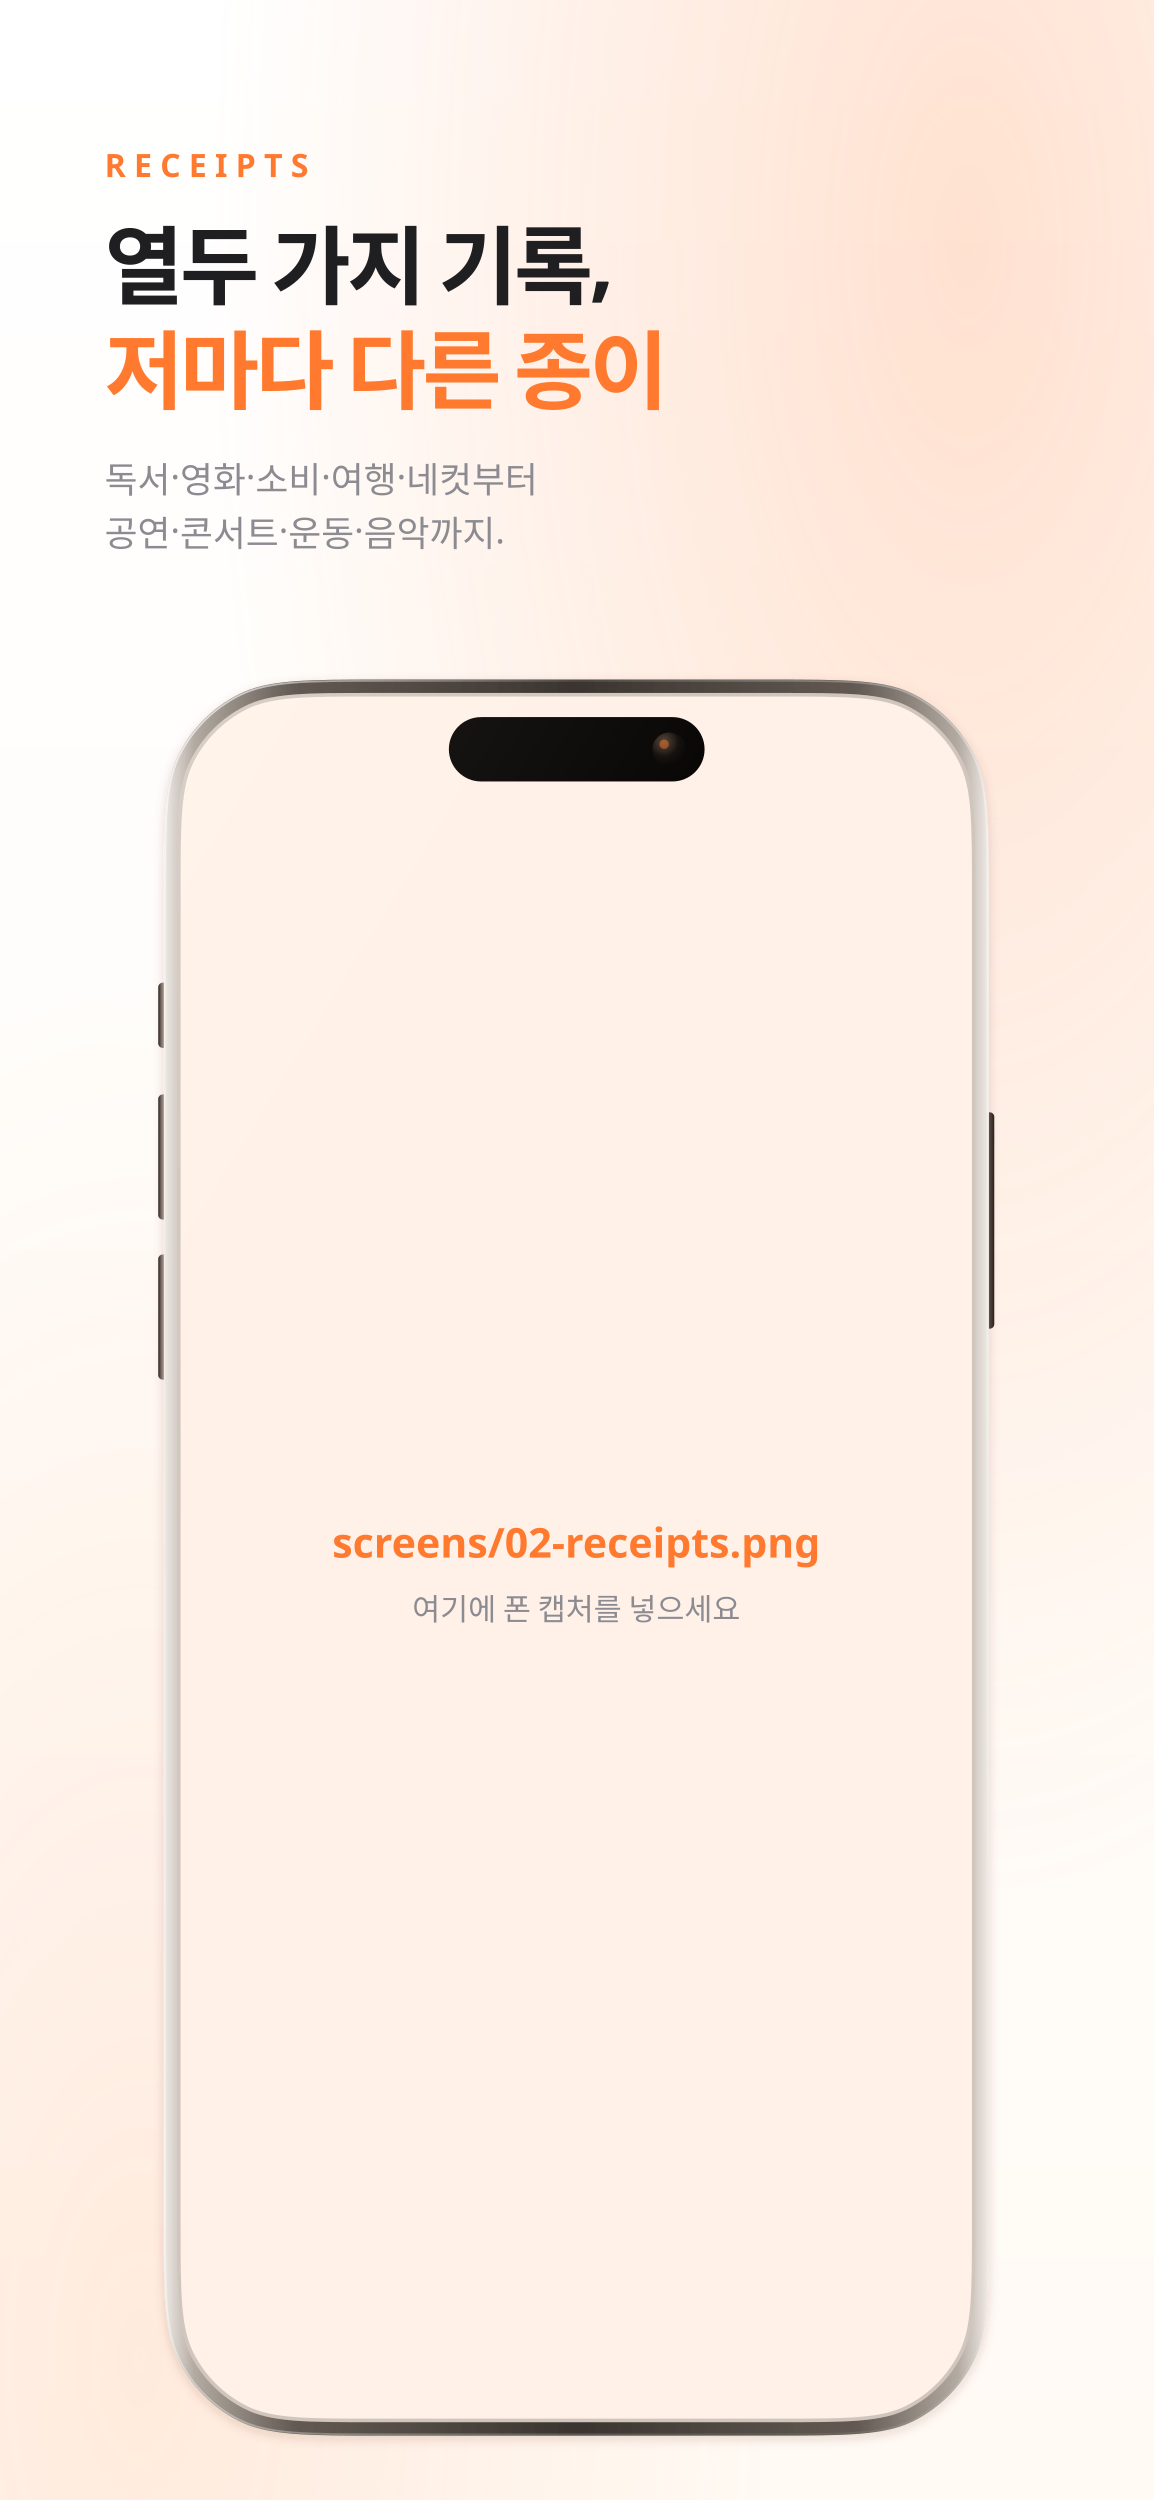
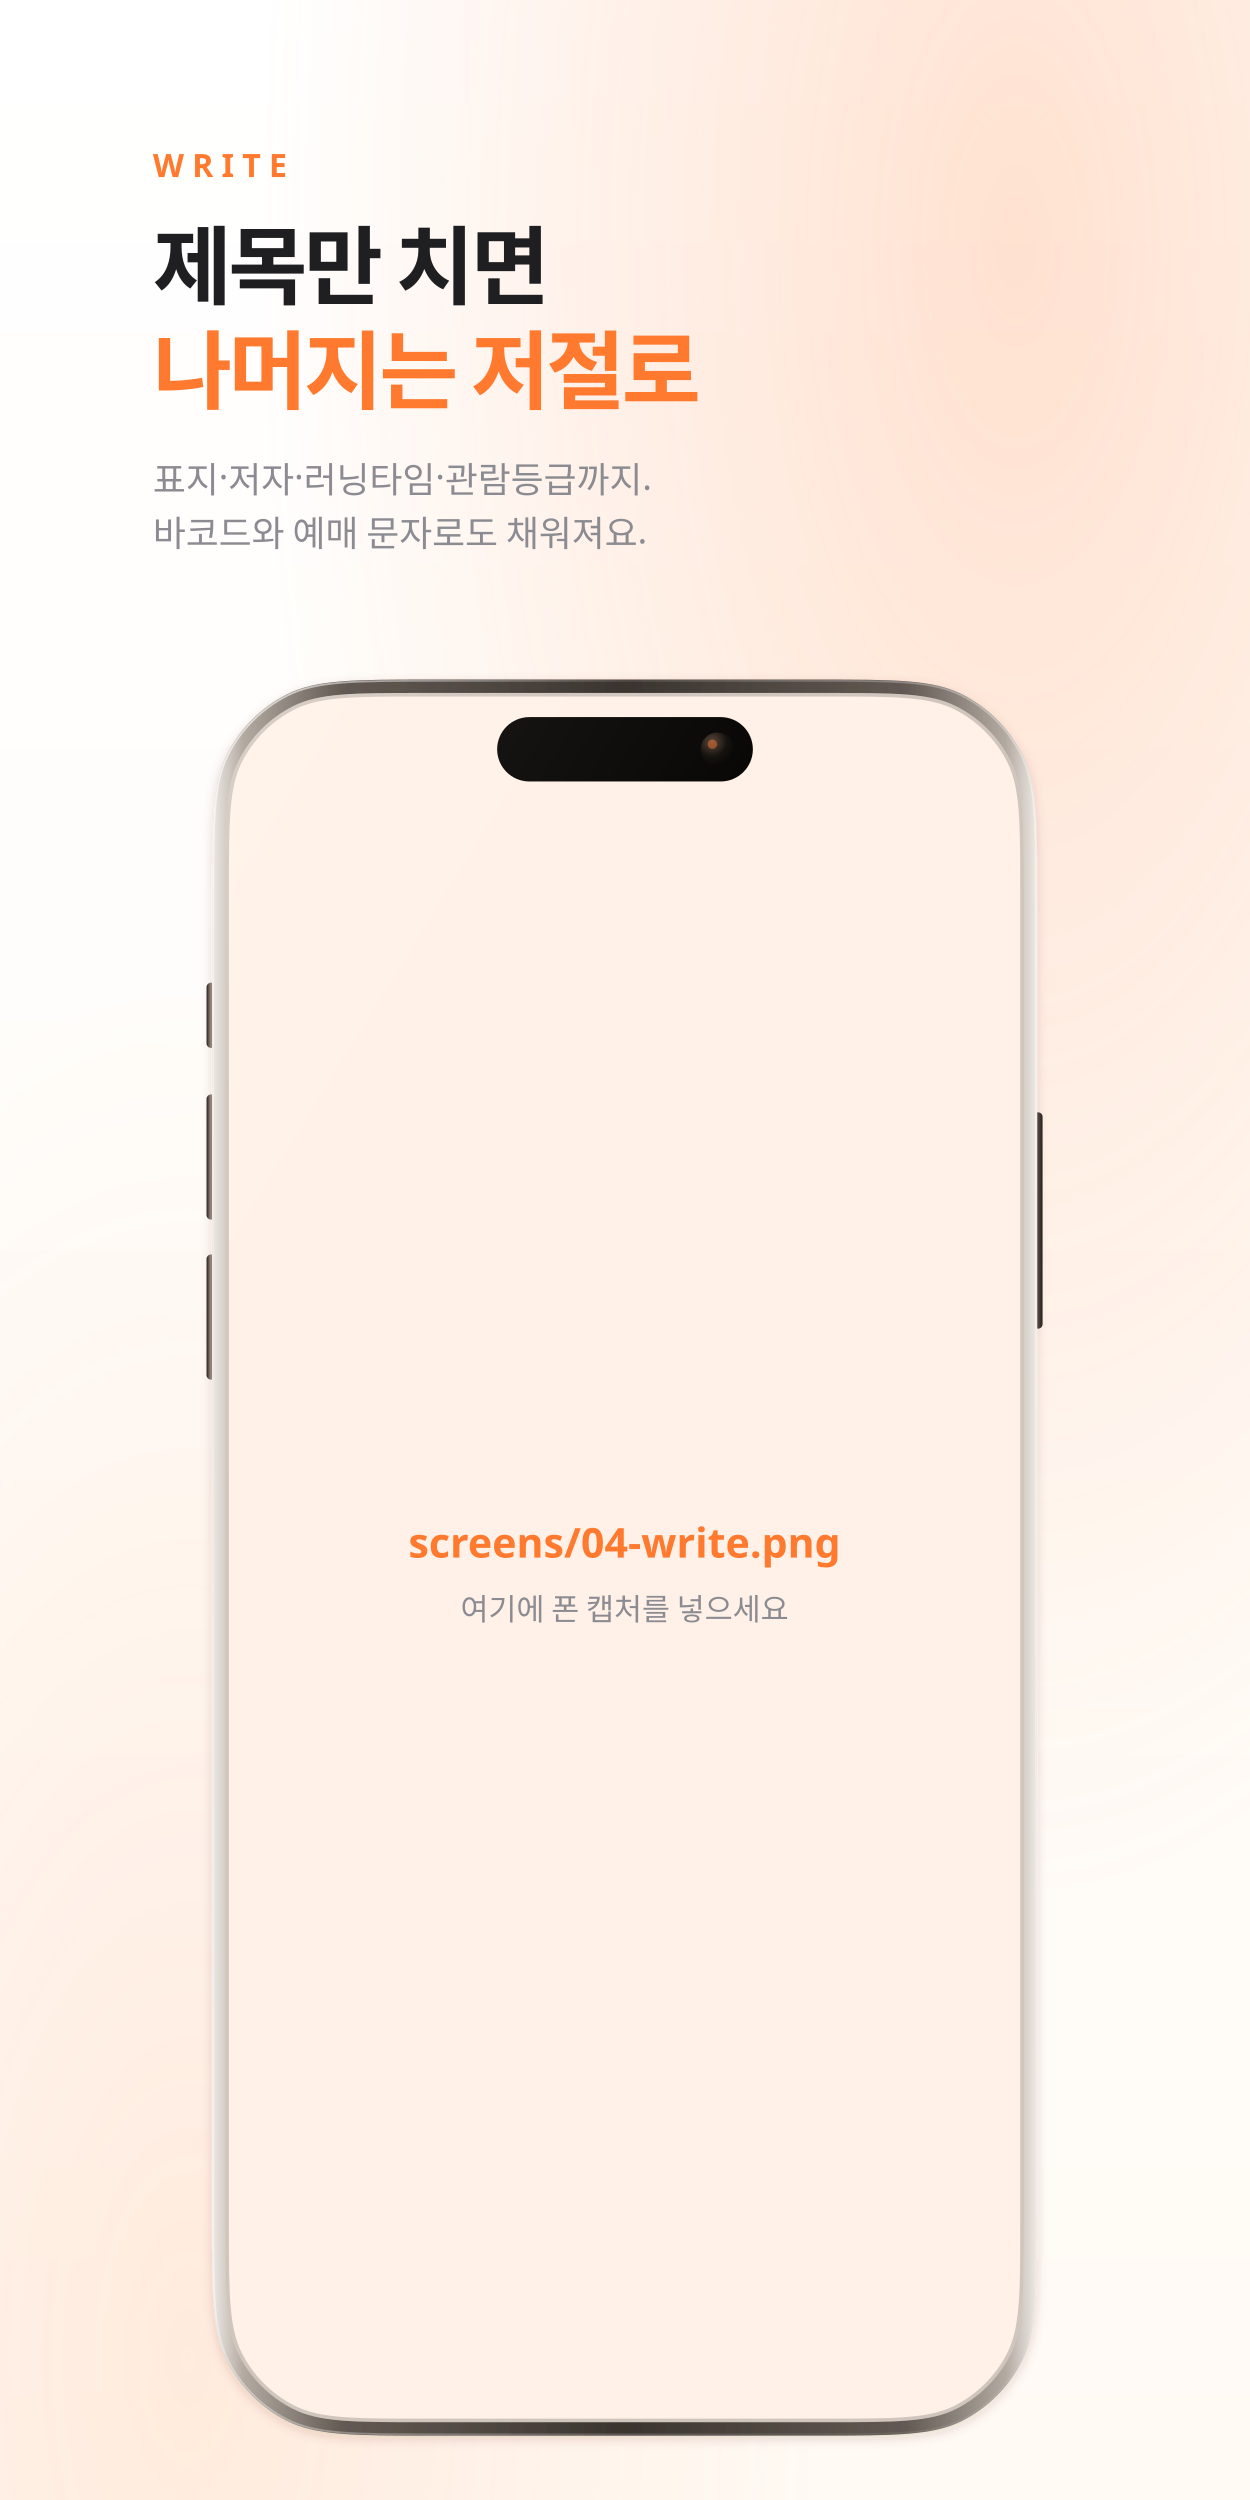
- <svg xmlns="http://www.w3.org/2000/svg" width="1290" height="2796" viewBox="0 0 1290 2796">
+ <svg xmlns="http://www.w3.org/2000/svg" width="1080" height="2160" viewBox="-54.00 0 1398.00 2796">
  <defs>
    <linearGradient id="bg" x1="0" y1="0" x2="0" y2="1" gradientUnits="userSpaceOnUse" gradientTransform="scale(1290 2796)">
      <stop offset="0" stop-color="#ffffff" />
      <stop offset="1" stop-color="#fffaf4" />
    </linearGradient>
    <radialGradient id="glow" cx="0.84" cy="0.10" r="0.66" gradientUnits="userSpaceOnUse" gradientTransform="scale(1290 2796)">
      <stop offset="0" stop-color="#ff7a2f" stop-opacity="0.22" />
      <stop offset="1" stop-color="#ff7a2f" stop-opacity="0" />
    </radialGradient>
    <radialGradient id="glow2" cx="0.12" cy="0.94" r="0.55" gradientUnits="userSpaceOnUse" gradientTransform="scale(1290 2796)">
      <stop offset="0" stop-color="#ff7a2f" stop-opacity="0.12" />
      <stop offset="1" stop-color="#ff7a2f" stop-opacity="0" />
    </radialGradient>
    <linearGradient id="rail" x1="0" y1="0" x2="1" y2="0">
      <stop offset="0" stop-color="#f3eee9" />
      <stop offset="0.04" stop-color="#b3aaa2" />
      <stop offset="0.16" stop-color="#635a53" />
      <stop offset="0.5" stop-color="#3a342f" />
      <stop offset="0.84" stop-color="#635a53" />
      <stop offset="0.96" stop-color="#b3aaa2" />
      <stop offset="1" stop-color="#f3eee9" />
    </linearGradient>
    <linearGradient id="rim" x1="0" y1="0" x2="0.7" y2="1">
      <stop offset="0" stop-color="#ffffff" stop-opacity="0.70" />
      <stop offset="0.24" stop-color="#ffffff" stop-opacity="0.10" />
      <stop offset="0.58" stop-color="#ffffff" stop-opacity="0.46" />
      <stop offset="1" stop-color="#ffffff" stop-opacity="0.08" />
    </linearGradient>
    <linearGradient id="btn" x1="0" y1="0" x2="1" y2="0">
      <stop offset="0" stop-color="#26211d" />
      <stop offset="0.35" stop-color="#978d84" />
      <stop offset="0.6" stop-color="#544c45" />
      <stop offset="1" stop-color="#26211d" />
    </linearGradient>
    <linearGradient id="glare" x1="0" y1="0" x2="0.75" y2="1">
      <stop offset="0" stop-color="#ffffff" stop-opacity="0.16" />
      <stop offset="0.16" stop-color="#ffffff" stop-opacity="0.05" />
      <stop offset="0.34" stop-color="#ffffff" stop-opacity="0" />
    </linearGradient>
    <radialGradient id="lens" cx="0.34" cy="0.28" r="0.8">
      <stop offset="0" stop-color="#5a4638" />
      <stop offset="0.55" stop-color="#14100d" />
      <stop offset="1" stop-color="#070605" />
    </radialGradient>
    <filter id="drop" x="-30%" y="-15%" width="160%" height="140%">
      <feDropShadow dx="0" dy="34" stdDeviation="34" flood-color="#6b3410" flood-opacity="0.22" />
      <feDropShadow dx="0" dy="4" stdDeviation="6" flood-color="#6b3410" flood-opacity="0.16" />
    </filter>
    <clipPath id="screenClip">
      <path d="M 870.2 775 c 77.29 0 115.93 0 145.45 15.04 a 138 138 0 0 1 60.31 60.31 c 15.04 29.52 15.04 68.16 15.04 145.45 L 1091 2488.2 c 0 77.29 0 115.93 -15.04 145.45 a 138 138 0 0 1 -60.31 60.31 c -29.52 15.04 -68.16 15.04 -145.45 15.04 L 418.8 2709 c -77.29 0 -115.93 0 -145.45 -15.04 a 138 138 0 0 1 -60.31 -60.31 c -15.04 -29.52 -15.04 -68.16 -15.04 -145.45 L 198 995.8 c 0 -77.29 0 -115.93 15.04 -145.45 a 138 138 0 0 1 60.31 -60.31 c 29.52 -15.04 68.16 -15.04 145.45 -15.04 Z" />
    </clipPath>
  </defs>
  <g id="Background">
    <rect x="-400" width="2090" height="2796" fill="url(#bg)" />
    <rect x="-400" width="2090" height="2796" fill="url(#glow)" />
    <rect x="-400" width="2090" height="2796" fill="url(#glow2)" />
  </g>
  <g id="Caption" font-family="Pretendard, Pretendard Variable, Apple SD Gothic Neo, Malgun Gothic, sans-serif">
-     <text x="117" y="198" font-size="36" font-weight="700" letter-spacing="9.1" fill="#ff7a2f">RECEIPTS</text>
-     <text x="117" y="333" font-size="96" font-weight="800" letter-spacing="-3.9" fill="#1f1f22">열두 가지 기록,</text>
-     <text x="117" y="450" font-size="96" font-weight="800" letter-spacing="-3.9" fill="#ff7a2f">저마다 다른 종이</text>
-     <text x="117" y="551" font-size="40" font-weight="500" fill="#8b8b91">독서·영화·소비·여행·네컷부터</text>
-     <text x="117" y="611" font-size="40" font-weight="500" fill="#8b8b91">공연·콘서트·운동·음악까지.</text>
+     <text x="117" y="198" font-size="36" font-weight="700" letter-spacing="9.1" fill="#ff7a2f">WRITE</text>
+     <text x="117" y="333" font-size="96" font-weight="800" letter-spacing="-3.9" fill="#1f1f22">제목만 치면</text>
+     <text x="117" y="450" font-size="96" font-weight="800" letter-spacing="-3.9" fill="#ff7a2f">나머지는 저절로</text>
+     <text x="117" y="551" font-size="40" font-weight="500" fill="#8b8b91">표지·저자·러닝타임·관람등급까지.</text>
+     <text x="117" y="611" font-size="40" font-weight="500" fill="#8b8b91">바코드와 예매 문자로도 채워져요.</text>
  </g>
  <g id="Device">
    <g id="Side buttons">
      <rect x="177" y="1099" width="13" height="73" rx="5.06" fill="url(#btn)" />
      <rect x="177" y="1224" width="13" height="140" rx="5.06" fill="url(#btn)" />
      <rect x="177" y="1403" width="13" height="140" rx="5.06" fill="url(#btn)" />
      <rect x="1099" y="1244" width="13" height="242" rx="5.06" fill="url(#btn)" />
    </g>
    <path id="Body" d="M 861.2 760 c 85.69 0 128.53 0 161.26 16.68 a 153 153 0 0 1 66.86 66.86 c 16.68 32.73 16.68 75.57 16.68 161.26 L 1106 2479.2 c 0 85.69 0 128.53 -16.68 161.26 a 153 153 0 0 1 -66.86 66.86 c -32.73 16.68 -75.57 16.68 -161.26 16.68 L 427.8 2724 c -85.69 0 -128.53 0 -161.26 -16.68 a 153 153 0 0 1 -66.86 -66.86 c -16.68 -32.73 -16.68 -75.57 -16.68 -161.26 L 183 1004.8 c 0 -85.69 0 -128.53 16.68 -161.26 a 153 153 0 0 1 66.86 -66.86 c 32.73 -16.68 75.57 -16.68 161.26 -16.68 Z" fill="url(#rail)" filter="url(#drop)" />
    <path id="Rim" d="M 862.1 761.5 c 84.85 0 127.27 0 159.68 16.51 a 151.5 151.5 0 0 1 66.21 66.21 c 16.51 32.41 16.51 74.83 16.51 159.68 L 1104.5 2480.1 c 0 84.85 0 127.27 -16.51 159.68 a 151.5 151.5 0 0 1 -66.21 66.21 c -32.41 16.51 -74.83 16.51 -159.68 16.51 L 426.9 2722.5 c -84.85 0 -127.27 0 -159.68 -16.51 a 151.5 151.5 0 0 1 -66.21 -66.21 c -16.51 -32.41 -16.51 -74.83 -16.51 -159.68 L 184.5 1003.9 c 0 -84.85 0 -127.27 16.51 -159.68 a 151.5 151.5 0 0 1 66.21 -66.21 c 32.41 -16.51 74.83 -16.51 159.68 -16.51 Z" fill="none" stroke="url(#rim)" stroke-width="2" />
    <g clip-path="url(#screenClip)">
      <rect x="198" y="775" width="893" height="1934" fill="#fff1e7" />
-       <text x="644.5" y="1742" font-family="Pretendard, Pretendard Variable, Apple SD Gothic Neo, Malgun Gothic, sans-serif" font-size="46" font-weight="700" fill="#ff7a2f" text-anchor="middle">screens/02-receipts.png</text>
+       <text x="644.5" y="1742" font-family="Pretendard, Pretendard Variable, Apple SD Gothic Neo, Malgun Gothic, sans-serif" font-size="46" font-weight="700" fill="#ff7a2f" text-anchor="middle">screens/04-write.png</text>
      <text x="644.5" y="1812" font-family="Pretendard, Pretendard Variable, Apple SD Gothic Neo, Malgun Gothic, sans-serif" font-size="34" fill="#8b8b91" text-anchor="middle">여기에 폰 캡처를 넣으세요</text>
      <path d="M 870.2 775 c 77.29 0 115.93 0 145.45 15.04 a 138 138 0 0 1 60.31 60.31 c 15.04 29.52 15.04 68.16 15.04 145.45 L 1091 2488.2 c 0 77.29 0 115.93 -15.04 145.45 a 138 138 0 0 1 -60.31 60.31 c -29.52 15.04 -68.16 15.04 -145.45 15.04 L 418.8 2709 c -77.29 0 -115.93 0 -145.45 -15.04 a 138 138 0 0 1 -60.31 -60.31 c -15.04 -29.52 -15.04 -68.16 -15.04 -145.45 L 198 995.8 c 0 -77.29 0 -115.93 15.04 -145.45 a 138 138 0 0 1 60.31 -60.31 c 29.52 -15.04 68.16 -15.04 145.45 -15.04 Z" fill="none" stroke="#000000" stroke-opacity="0.18" stroke-width="8" />
    </g>
    <g id="Dynamic island">
      <rect x="502" y="802" width="286" height="72" rx="36" fill="#0a0806" />
      <circle cx="748.4" cy="838" r="18.72" fill="url(#lens)" />
      <circle cx="742.78" cy="832.38" r="5.24" fill="#ff7a2f" fill-opacity="0.45" />
    </g>
    <path id="Glare" d="M 870.2 775 c 77.29 0 115.93 0 145.45 15.04 a 138 138 0 0 1 60.31 60.31 c 15.04 29.52 15.04 68.16 15.04 145.45 L 1091 2488.2 c 0 77.29 0 115.93 -15.04 145.45 a 138 138 0 0 1 -60.31 60.31 c -29.52 15.04 -68.16 15.04 -145.45 15.04 L 418.8 2709 c -77.29 0 -115.93 0 -145.45 -15.04 a 138 138 0 0 1 -60.31 -60.31 c -15.04 -29.52 -15.04 -68.16 -15.04 -145.45 L 198 995.8 c 0 -77.29 0 -115.93 15.04 -145.45 a 138 138 0 0 1 60.31 -60.31 c 29.52 -15.04 68.16 -15.04 145.45 -15.04 Z" fill="url(#glare)" pointer-events="none" />
  </g>
</svg>
